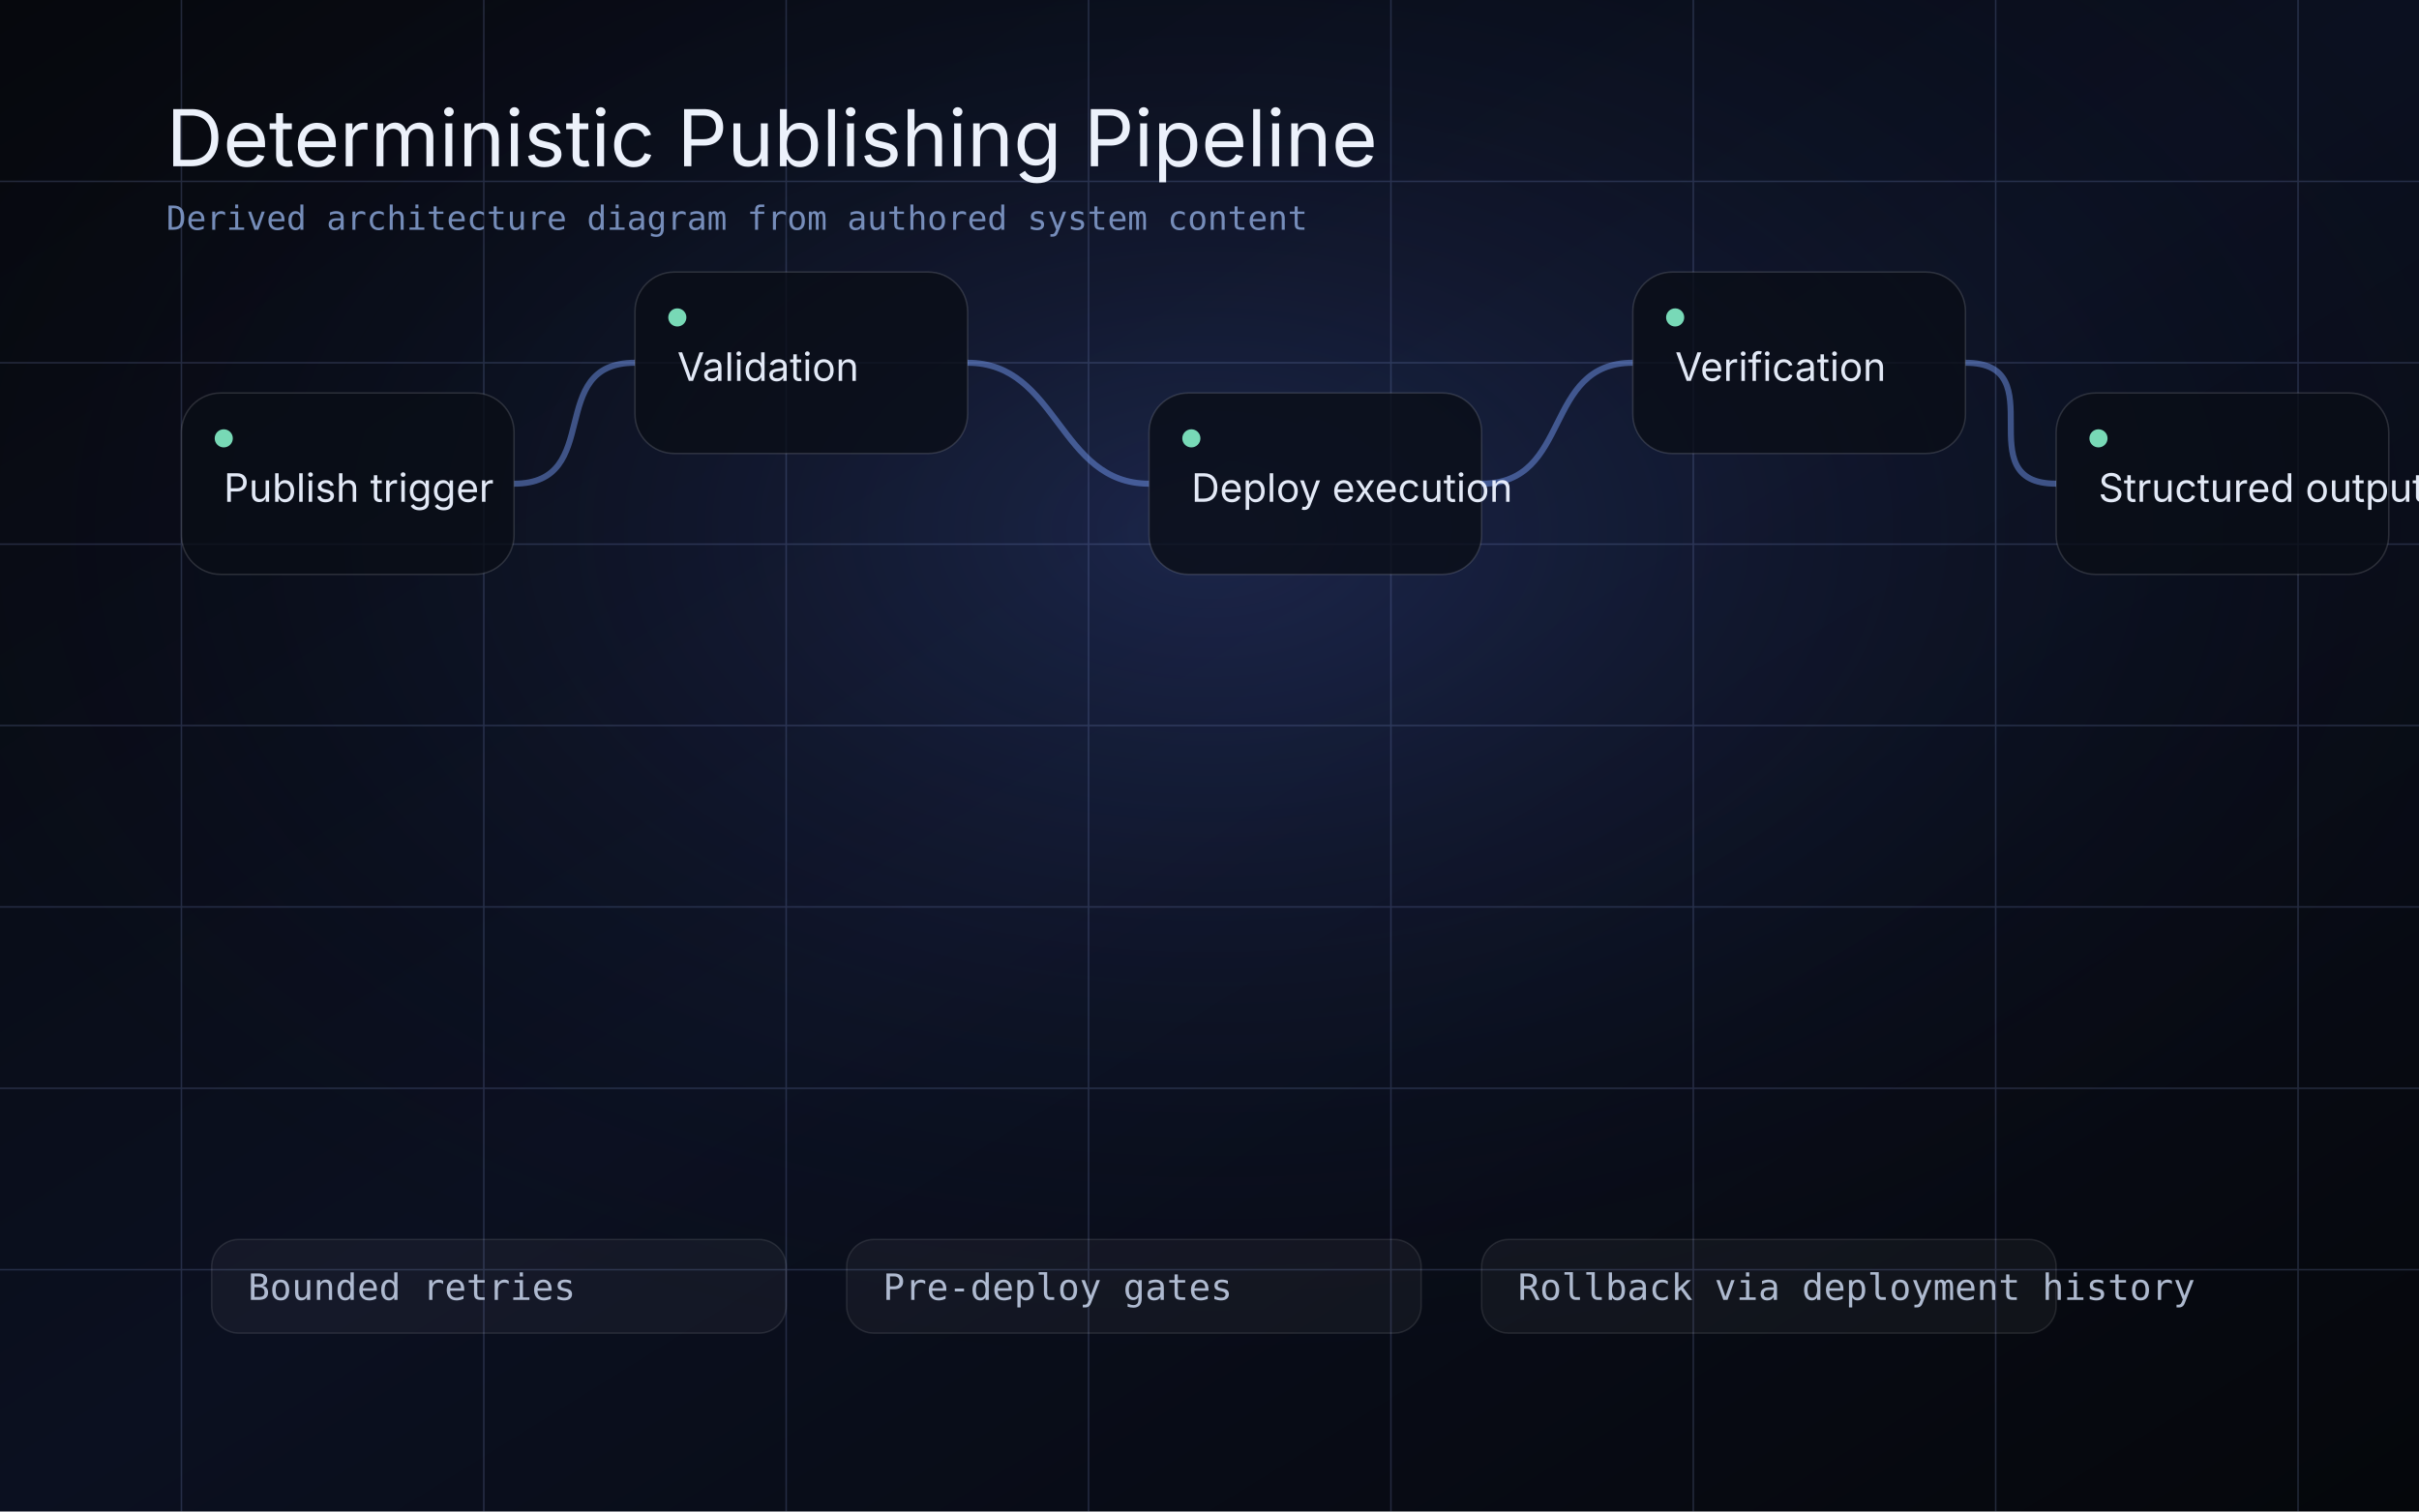
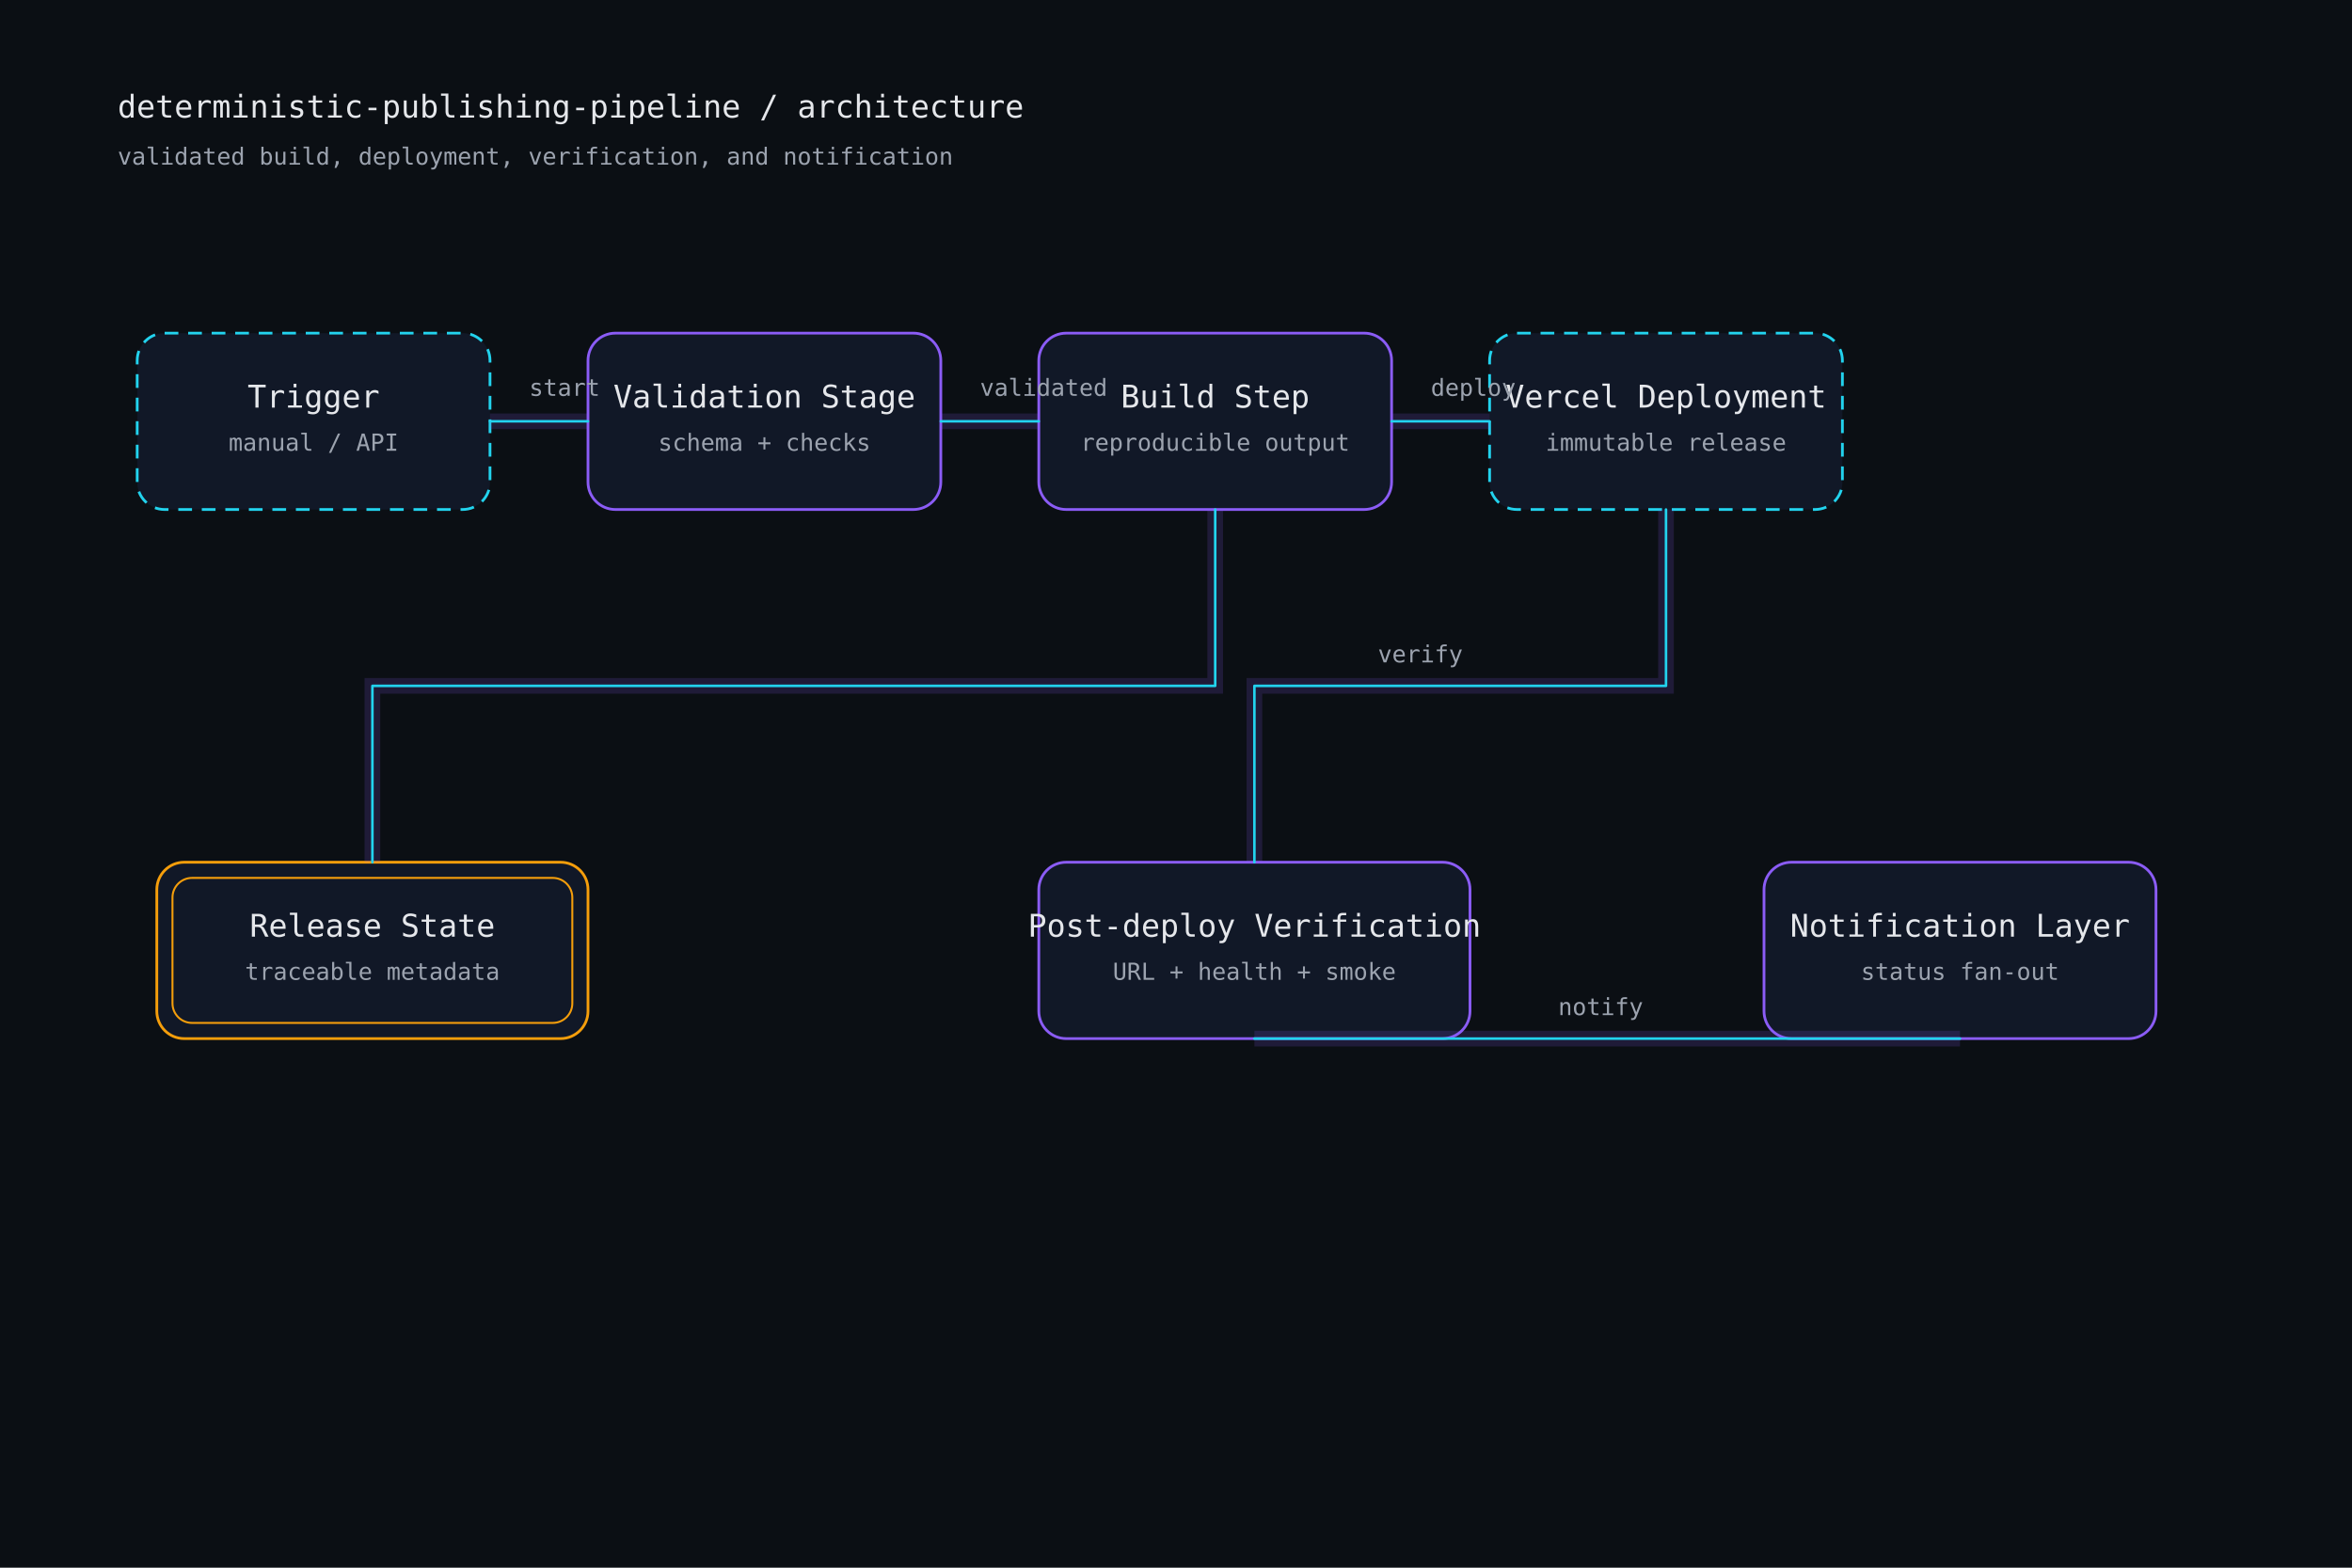
- <svg xmlns="http://www.w3.org/2000/svg" width="1600" height="1000" viewBox="0 0 1600 1000">
+ <svg xmlns="http://www.w3.org/2000/svg" width="1200" height="800" viewBox="0 0 1200 800">
  <defs>
-     <linearGradient id="bg" x1="0" y1="0" x2="1" y2="1">
-       <stop offset="0%" stop-color="#06080d" />
-       <stop offset="50%" stop-color="#0b1020" />
-       <stop offset="100%" stop-color="#05070b" />
-     </linearGradient>
-     <radialGradient id="glow" cx="50%" cy="35%" r="60%">
-       <stop offset="0%" stop-color="rgba(99,132,255,0.20)" />
-       <stop offset="100%" stop-color="rgba(0,0,0,0)" />
-     </radialGradient>
+     <style>
+       .bg{fill:#0B0F14}.node{fill:#111827;stroke:#8B5CF6;stroke-width:1.4}.ext{fill:#111827;stroke:#22D3EE;stroke-width:1.4;stroke-dasharray:7 5}.data{fill:#111827;stroke:#F59E0B;stroke-width:1.4}.inner{fill:none;stroke:#F59E0B;stroke-width:1}.text{fill:#E5E7EB;font:16px ui-monospace,SFMono-Regular,Menlo,Monaco,Consolas,monospace}.sub{fill:#9CA3AF;font:12px ui-monospace,SFMono-Regular,Menlo,Monaco,Consolas,monospace}.line{fill:none;stroke:#22D3EE;stroke-width:1.3;stroke-linecap:round;stroke-linejoin:round}.glow{stroke:#8B5CF6;stroke-opacity:.16;stroke-width:8;fill:none}
+     </style>
  </defs>
-   <rect width="100%" height="100%" fill="url(#bg)" />
-   <rect width="100%" height="100%" fill="url(#glow)" />
-   <g opacity="0.18">
-     <path d="M0 120 H1600 M0 240 H1600 M0 360 H1600 M0 480 H1600 M0 600 H1600 M0 720 H1600 M0 840 H1600" stroke="#9fb6ff" stroke-width="1" />
-     <path d="M120 0 V1000 M320 0 V1000 M520 0 V1000 M720 0 V1000 M920 0 V1000 M1120 0 V1000 M1320 0 V1000 M1520 0 V1000" stroke="#9fb6ff" stroke-width="1" />
-   </g>
-   <text x="110" y="110" font-family="Inter, Arial, sans-serif" font-size="52" fill="rgba(240,245,255,0.98)">Deterministic Publishing Pipeline</text>
-   <text x="110" y="152" font-family="JetBrains Mono, monospace" font-size="22" fill="rgba(123,147,193,0.95)">Derived architecture diagram from authored system content</text>
-   <path d="M340 320.0 C 400 320.0, 360 240.0, 420 240.0" stroke="rgba(122,162,255,0.45)" stroke-width="4" fill="none" />
-   <path d="M640 240.0 C 700 240.0, 700 320.0, 760 320.0" stroke="rgba(122,162,255,0.45)" stroke-width="4" fill="none" />
-   <path d="M980 320.0 C 1040 320.0, 1020 240.0, 1080 240.0" stroke="rgba(122,162,255,0.45)" stroke-width="4" fill="none" />
-   <path d="M1300 240.0 C 1360 240.0, 1300 320.0, 1360 320.0" stroke="rgba(122,162,255,0.45)" stroke-width="4" fill="none" />
-   <g>
-     <rect x="120" y="260" rx="26" ry="26" width="220" height="120" fill="rgba(10,14,22,0.78)" stroke="rgba(255,255,255,0.14)" />
-     <circle cx="148" cy="290" r="6" fill="rgba(132,240,200,0.9)" />
-     <text x="148" y="332" font-family="Inter, Arial, sans-serif" font-size="26" fill="rgba(235,241,255,0.96)">Publish trigger</text>
-   </g>
-   <g>
-     <rect x="420" y="180" rx="26" ry="26" width="220" height="120" fill="rgba(10,14,22,0.78)" stroke="rgba(255,255,255,0.14)" />
-     <circle cx="448" cy="210" r="6" fill="rgba(132,240,200,0.9)" />
-     <text x="448" y="252" font-family="Inter, Arial, sans-serif" font-size="26" fill="rgba(235,241,255,0.96)">Validation</text>
-   </g>
-   <g>
-     <rect x="760" y="260" rx="26" ry="26" width="220" height="120" fill="rgba(10,14,22,0.78)" stroke="rgba(255,255,255,0.14)" />
-     <circle cx="788" cy="290" r="6" fill="rgba(132,240,200,0.9)" />
-     <text x="788" y="332" font-family="Inter, Arial, sans-serif" font-size="26" fill="rgba(235,241,255,0.96)">Deploy execution</text>
-   </g>
-   <g>
-     <rect x="1080" y="180" rx="26" ry="26" width="220" height="120" fill="rgba(10,14,22,0.78)" stroke="rgba(255,255,255,0.14)" />
-     <circle cx="1108" cy="210" r="6" fill="rgba(132,240,200,0.9)" />
-     <text x="1108" y="252" font-family="Inter, Arial, sans-serif" font-size="26" fill="rgba(235,241,255,0.96)">Verification</text>
-   </g>
-   <g>
-     <rect x="1360" y="260" rx="26" ry="26" width="220" height="120" fill="rgba(10,14,22,0.78)" stroke="rgba(255,255,255,0.14)" />
-     <circle cx="1388" cy="290" r="6" fill="rgba(132,240,200,0.9)" />
-     <text x="1388" y="332" font-family="Inter, Arial, sans-serif" font-size="26" fill="rgba(235,241,255,0.96)">Structured output</text>
-   </g>
-   <rect x="140" y="820" rx="18" ry="18" width="380" height="62" fill="rgba(255,255,255,0.04)" stroke="rgba(255,255,255,0.10)" />
-   <text x="164" y="860" font-family="JetBrains Mono, monospace" font-size="24" fill="rgba(188,200,223,0.92)">Bounded retries</text>
-   <rect x="560" y="820" rx="18" ry="18" width="380" height="62" fill="rgba(255,255,255,0.04)" stroke="rgba(255,255,255,0.10)" />
-   <text x="584" y="860" font-family="JetBrains Mono, monospace" font-size="24" fill="rgba(188,200,223,0.92)">Pre-deploy gates</text>
-   <rect x="980" y="820" rx="18" ry="18" width="380" height="62" fill="rgba(255,255,255,0.04)" stroke="rgba(255,255,255,0.10)" />
-   <text x="1004" y="860" font-family="JetBrains Mono, monospace" font-size="24" fill="rgba(188,200,223,0.92)">Rollback via deployment history</text>
+   <rect class="bg" width="1200" height="800" />
+   <text x="60" y="60" class="text">deterministic-publishing-pipeline / architecture</text>
+   <text x="60" y="84" class="sub">validated build, deployment, verification, and notification</text>
+   <rect x="70" y="170" rx="14" ry="14" width="180" height="90" class="ext" />
+   <text x="160" y="208" text-anchor="middle" class="text">Trigger</text>
+   <text x="160" y="230" text-anchor="middle" class="sub">manual / API</text>
+   <rect x="300" y="170" rx="14" ry="14" width="180" height="90" class="node" />
+   <text x="390" y="208" text-anchor="middle" class="text">Validation Stage</text>
+   <text x="390" y="230" text-anchor="middle" class="sub">schema + checks</text>
+   <rect x="530" y="170" rx="14" ry="14" width="180" height="90" class="node" />
+   <text x="620" y="208" text-anchor="middle" class="text">Build Step</text>
+   <text x="620" y="230" text-anchor="middle" class="sub">reproducible output</text>
+   <rect x="760" y="170" rx="14" ry="14" width="180" height="90" class="ext" />
+   <text x="850" y="208" text-anchor="middle" class="text">Vercel Deployment</text>
+   <text x="850" y="230" text-anchor="middle" class="sub">immutable release</text>
+   <rect x="530" y="440" rx="14" ry="14" width="220" height="90" class="node" />
+   <text x="640" y="478" text-anchor="middle" class="text">Post-deploy Verification</text>
+   <text x="640" y="500" text-anchor="middle" class="sub">URL + health + smoke</text>
+   <rect x="900" y="440" rx="14" ry="14" width="200" height="90" class="node" />
+   <text x="1000" y="478" text-anchor="middle" class="text">Notification Layer</text>
+   <text x="1000" y="500" text-anchor="middle" class="sub">status fan-out</text>
+   <rect x="80" y="440" rx="14" ry="14" width="220" height="90" class="data" />
+   <rect x="88" y="448" rx="10" ry="10" width="204" height="74" class="inner" />
+   <text x="190" y="478" text-anchor="middle" class="text">Release State</text>
+   <text x="190" y="500" text-anchor="middle" class="sub">traceable metadata</text>
+   <path class="glow" d="M250 215H300M480 215H530M710 215H760M850 260V350H640V440M640 530H1000M620 260V350H190V440" />
+   <path class="line" d="M250 215H300M480 215H530M710 215H760" />
+   <path class="line" d="M850 260V350H640V440" />
+   <path class="line" d="M640 530H1000" />
+   <path class="line" d="M620 260V350H190V440" />
+   <text x="270" y="202" class="sub">start</text>
+   <text x="500" y="202" class="sub">validated</text>
+   <text x="730" y="202" class="sub">deploy</text>
+   <text x="703" y="338" class="sub">verify</text>
+   <text x="795" y="518" class="sub">notify</text>
</svg>
